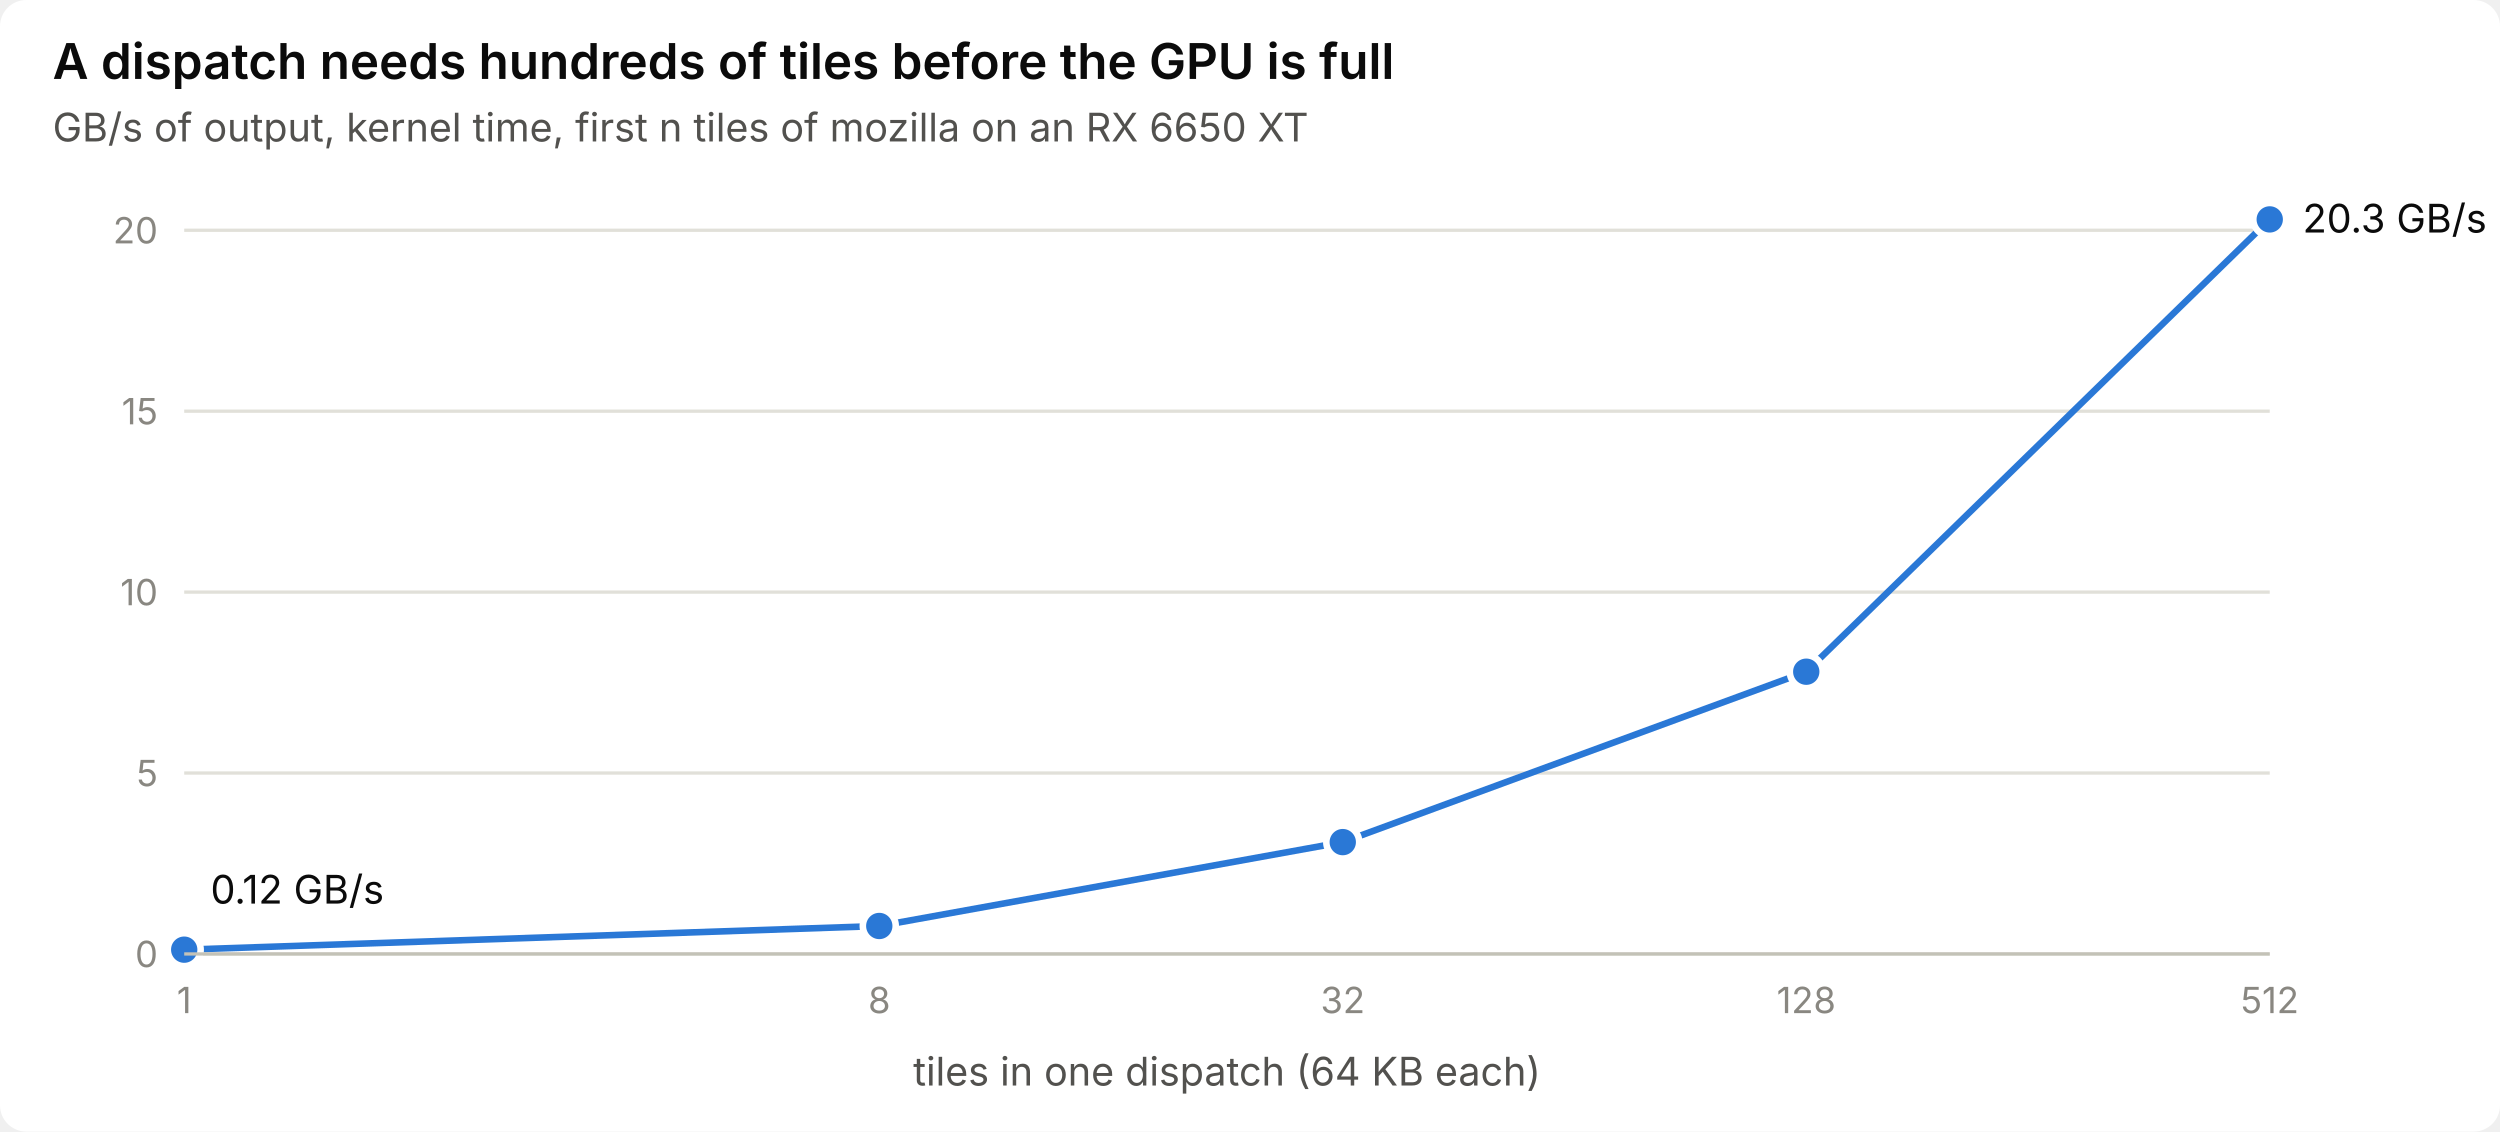
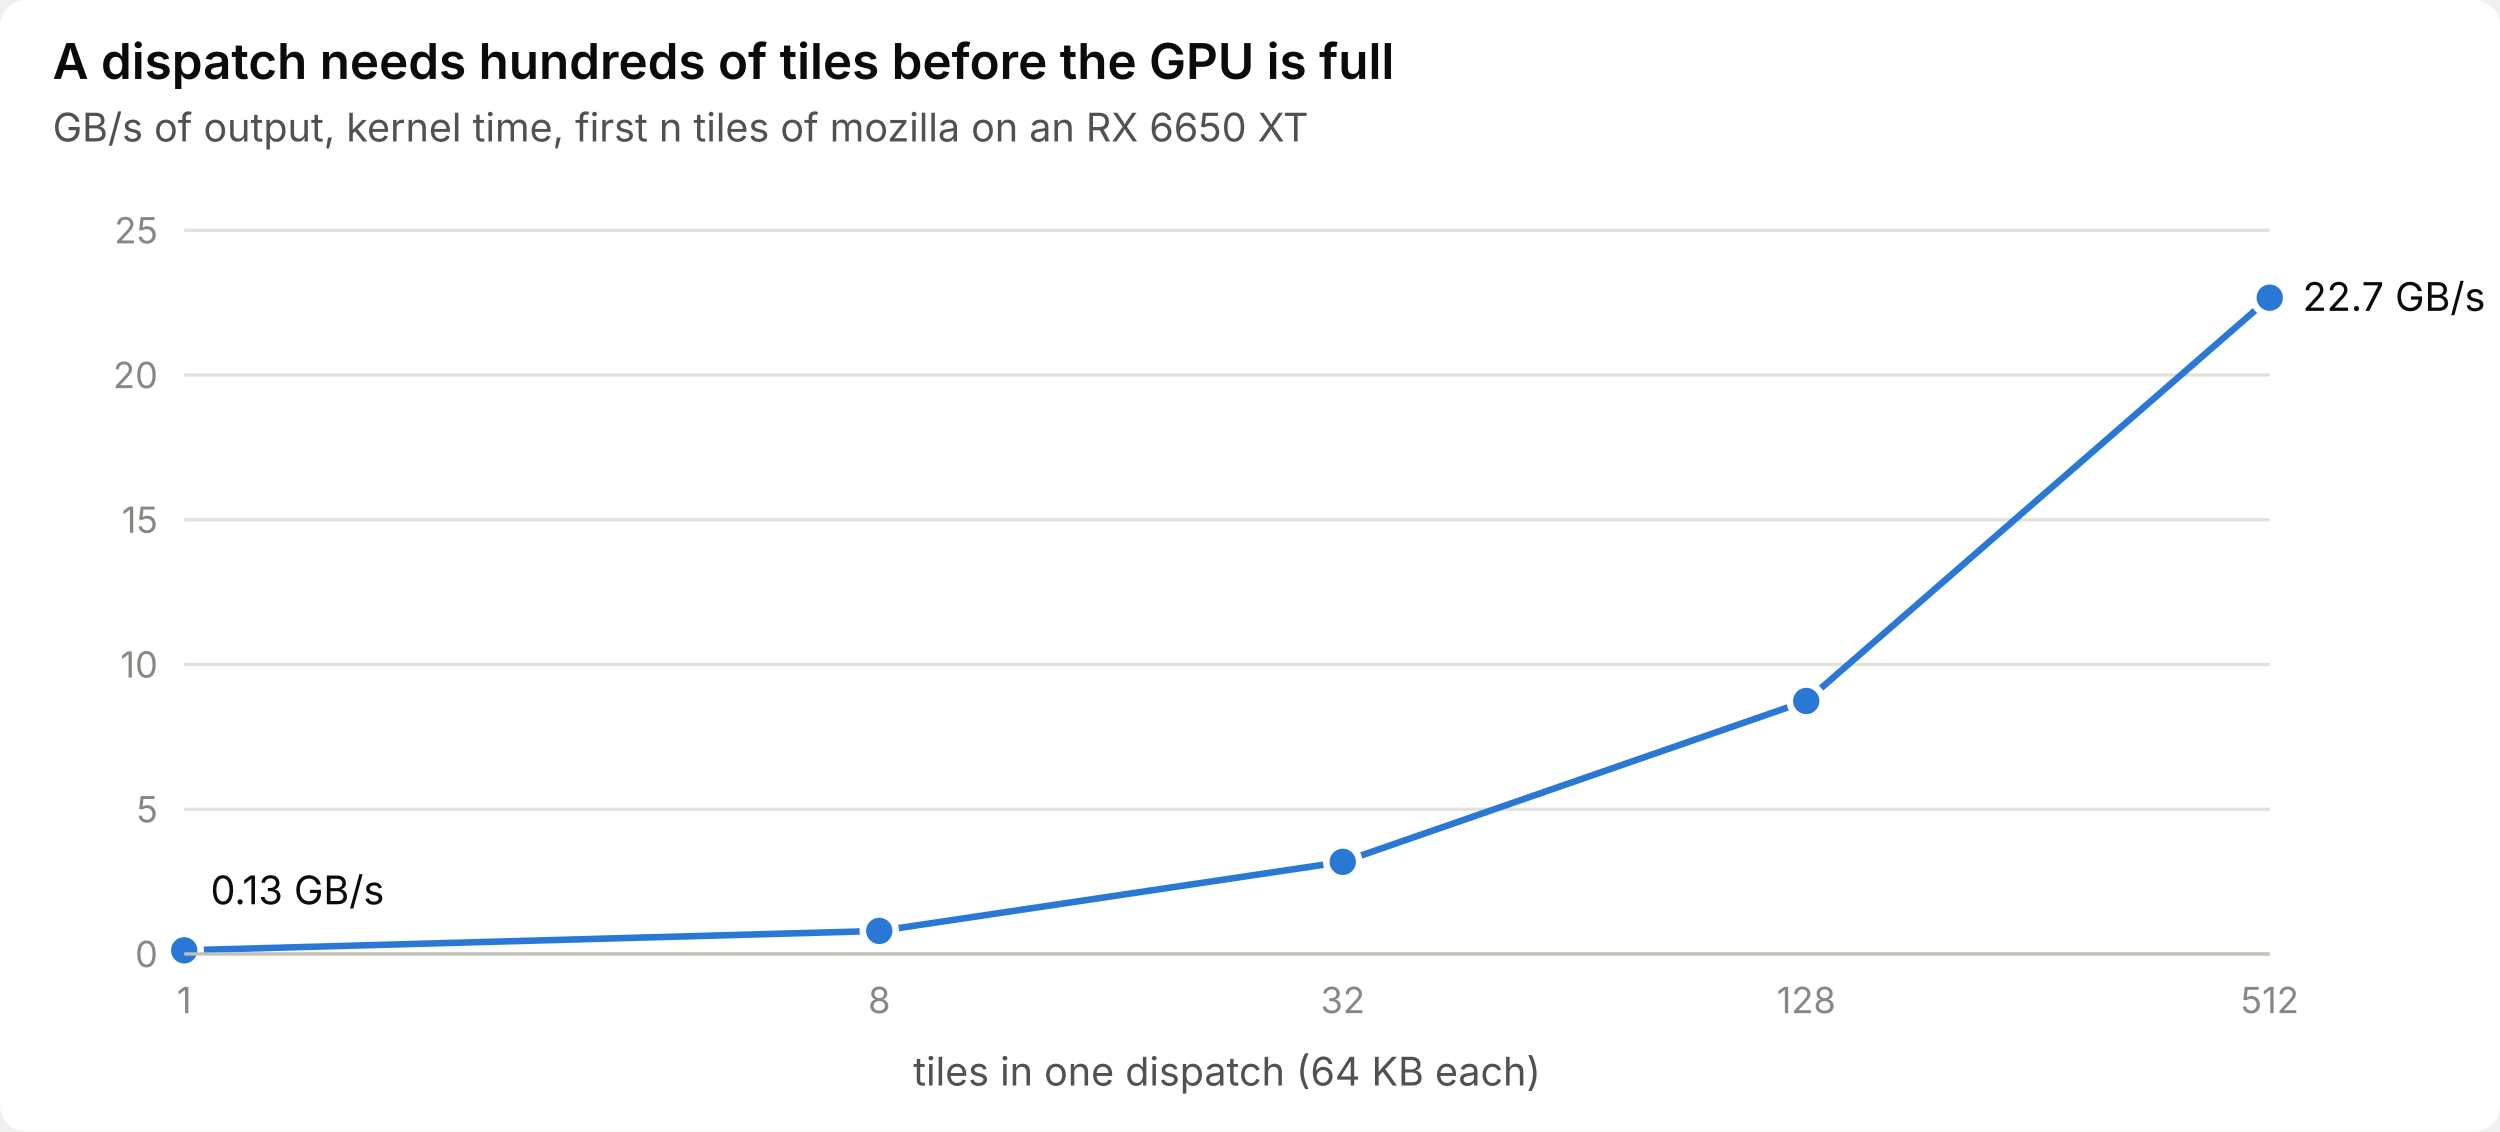
<svg xmlns="http://www.w3.org/2000/svg" viewBox="0 0 760 344" width="760" height="344" role="img" aria-labelledby="t d" font-family="system-ui, -apple-system, 'Segoe UI', sans-serif">
  <style>
.bg{fill:#ffffff}.p{fill:#0b0b0b}.s{fill:#52514e}.m{fill:#898781}
.grid{stroke:#e1e0d9;stroke-width:1}.axis{stroke:#c3c2b7;stroke-width:1}
.c1{fill:#2a78d6}.c2{fill:#eb6834}.c3{fill:#1baf7a}.cg{fill:#898781}.cv{fill:#c9c8c0}
.l1{stroke:#2a78d6}.l2{stroke:#eb6834}.l3{stroke:#1baf7a}
.o1{fill:#86b6ef}.o2{fill:#2a78d6}.o3{fill:#104281}
.ring{stroke:#ffffff;stroke-width:2}
.box{fill:#f4f3ef;stroke:#c3c2b7;stroke-width:1}.hi{fill:#cde2fb;stroke:#2a78d6;stroke-width:1}
</style>
  <rect width="760" height="344" rx="8" class="bg" />
  <text x="16.0" y="24.0" class="p" font-size="15" font-weight="600" text-anchor="start">A dispatch needs hundreds of tiles before the GPU is full</text>
  <text x="16.0" y="43.0" class="s" font-size="12" font-weight="400" text-anchor="start">GB/s of output, kernel time, first n tiles of mozilla on an RX 6650 XT</text>
  <line x1="56.0" y1="290.0" x2="690.0" y2="290.0" class="grid" />
  <text x="48.0" y="294.0" class="m" font-size="11" font-weight="400" text-anchor="end">0</text>
-   <line x1="56.0" y1="235.0" x2="690.0" y2="235.0" class="grid" />
-   <text x="48.0" y="239.0" class="m" font-size="11" font-weight="400" text-anchor="end">5</text>
-   <line x1="56.0" y1="180.0" x2="690.0" y2="180.0" class="grid" />
-   <text x="48.0" y="184.0" class="m" font-size="11" font-weight="400" text-anchor="end">10</text>
-   <line x1="56.0" y1="125.0" x2="690.0" y2="125.0" class="grid" />
-   <text x="48.0" y="129.0" class="m" font-size="11" font-weight="400" text-anchor="end">15</text>
+   <line x1="56.0" y1="246.0" x2="690.0" y2="246.0" class="grid" />
+   <text x="48.0" y="250.0" class="m" font-size="11" font-weight="400" text-anchor="end">5</text>
+   <line x1="56.0" y1="202.0" x2="690.0" y2="202.0" class="grid" />
+   <text x="48.0" y="206.0" class="m" font-size="11" font-weight="400" text-anchor="end">10</text>
+   <line x1="56.0" y1="158.0" x2="690.0" y2="158.0" class="grid" />
+   <text x="48.0" y="162.0" class="m" font-size="11" font-weight="400" text-anchor="end">15</text>
+   <line x1="56.0" y1="114.0" x2="690.0" y2="114.0" class="grid" />
+   <text x="48.0" y="118.0" class="m" font-size="11" font-weight="400" text-anchor="end">20</text>
  <line x1="56.0" y1="70.0" x2="690.0" y2="70.0" class="grid" />
-   <text x="48.0" y="74.0" class="m" font-size="11" font-weight="400" text-anchor="end">20</text>
-   <polyline points="56.0,288.7 267.3,281.5 408.2,256.0 549.1,204.2 690.0,66.7" fill="none" stroke-width="2" stroke-linejoin="round" stroke-linecap="round" class="l1" />
-   <circle cx="56.0" cy="288.7" r="5" class="c1 ring" />
+   <text x="48.0" y="74.0" class="m" font-size="11" font-weight="400" text-anchor="end">25</text>
+   <polyline points="56.0,288.9 267.3,283.0 408.2,262.0 549.1,213.1 690.0,90.5" fill="none" stroke-width="2" stroke-linejoin="round" stroke-linecap="round" class="l1" />
+   <circle cx="56.0" cy="288.9" r="5" class="c1 ring" />
  <text x="56.0" y="308.0" class="m" font-size="11" font-weight="400" text-anchor="middle">1</text>
-   <circle cx="267.3" cy="281.5" r="5" class="c1 ring" />
+   <circle cx="267.3" cy="283.0" r="5" class="c1 ring" />
  <text x="267.3" y="308.0" class="m" font-size="11" font-weight="400" text-anchor="middle">8</text>
-   <circle cx="408.2" cy="256.0" r="5" class="c1 ring" />
+   <circle cx="408.2" cy="262.0" r="5" class="c1 ring" />
  <text x="408.2" y="308.0" class="m" font-size="11" font-weight="400" text-anchor="middle">32</text>
-   <circle cx="549.1" cy="204.2" r="5" class="c1 ring" />
+   <circle cx="549.1" cy="213.1" r="5" class="c1 ring" />
  <text x="549.1" y="308.0" class="m" font-size="11" font-weight="400" text-anchor="middle">128</text>
-   <circle cx="690.0" cy="66.7" r="5" class="c1 ring" />
+   <circle cx="690.0" cy="90.5" r="5" class="c1 ring" />
  <text x="690.0" y="308.0" class="m" font-size="11" font-weight="400" text-anchor="middle">512</text>
-   <text x="64.0" y="274.7" class="p" font-size="12" font-weight="400" text-anchor="start">0.12 GB/s</text>
-   <text x="700.0" y="70.7" class="p" font-size="12" font-weight="400" text-anchor="start">20.3 GB/s</text>
+   <text x="64.0" y="274.9" class="p" font-size="12" font-weight="400" text-anchor="start">0.13 GB/s</text>
+   <text x="700.0" y="94.5" class="p" font-size="12" font-weight="400" text-anchor="start">22.7 GB/s</text>
  <line x1="56.0" y1="290.0" x2="690.0" y2="290.0" class="axis" />
  <text x="373.0" y="330.0" class="s" font-size="12" font-weight="400" text-anchor="middle">tiles in one dispatch (64 KB each)</text>
</svg>
